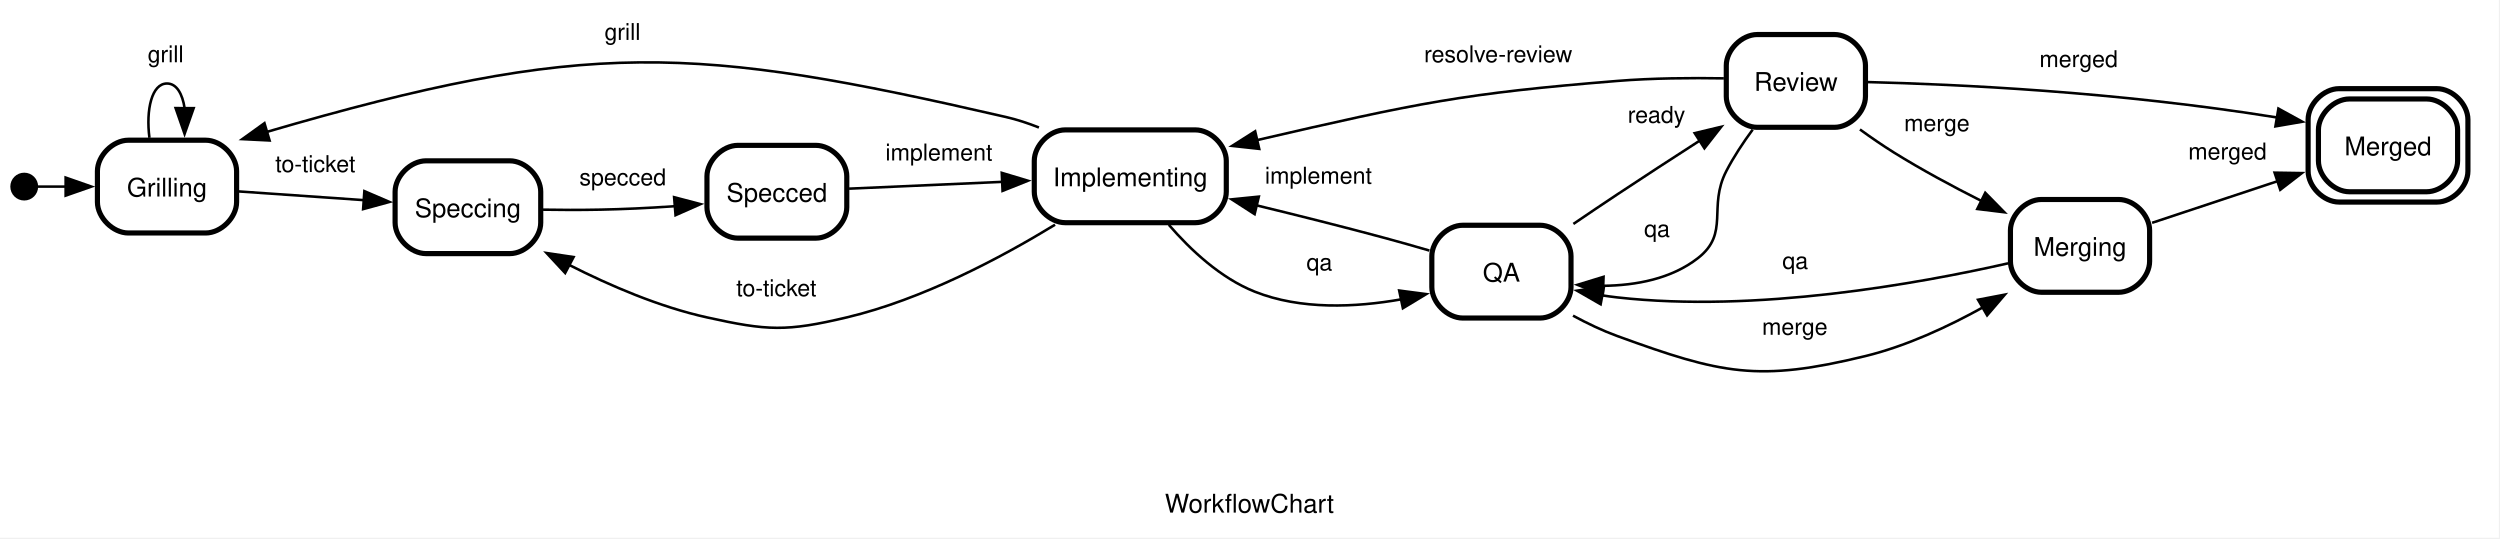
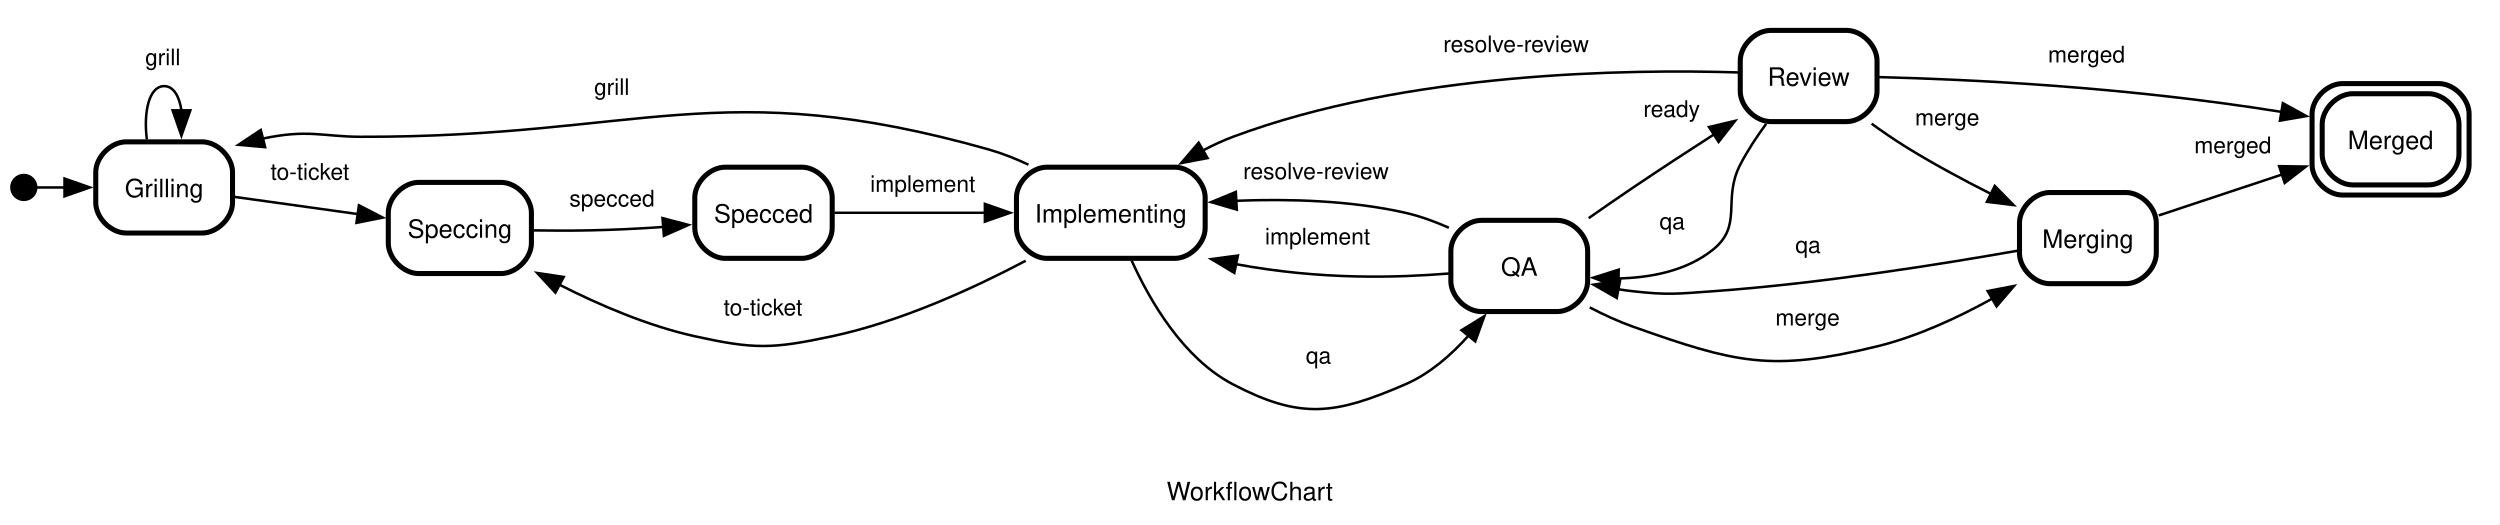
- <svg xmlns="http://www.w3.org/2000/svg" width="970pt" height="209pt" viewBox="0.00 0.00 970.00 209.00">
-   <g id="graph0" class="graph" transform="scale(1 1) rotate(0) translate(4 204.65)">
-     <polygon fill="white" stroke="none" points="-4,4 -4,-204.65 965.55,-204.65 965.55,4 -4,4" />
-     <text xml:space="preserve" text-anchor="middle" x="480.77" y="-5.75" font-family="Helvetica,sans-Serif" font-size="10.00">WorkflowChart</text>
+ <svg xmlns="http://www.w3.org/2000/svg" width="987pt" height="207pt" viewBox="0.00 0.00 987.00 207.00">
+   <g id="graph0" class="graph" transform="scale(1 1) rotate(0) translate(4 203.25)">
+     <polygon fill="white" stroke="none" points="-4,4 -4,-203.25 982.8,-203.25 982.8,4 -4,4" />
+     <text xml:space="preserve" text-anchor="middle" x="489.4" y="-5.75" font-family="Helvetica,sans-Serif" font-size="10.00">WorkflowChart</text>
    <g id="clust2" class="cluster">
</g>
    <g id="node1" class="node">
-       <ellipse fill="black" stroke="black" stroke-width="0" cx="5.4" cy="-132.25" rx="5.4" ry="5.4" />
+       <ellipse fill="black" stroke="black" stroke-width="0" cx="5.4" cy="-129.25" rx="5.4" ry="5.4" />
    </g>
    <g id="node2" class="node">
-       <path fill="white" stroke="black" stroke-width="2" d="M75.8,-150.25C75.8,-150.25 45.8,-150.25 45.8,-150.25 39.8,-150.25 33.8,-144.25 33.8,-138.25 33.8,-138.25 33.8,-126.25 33.8,-126.25 33.8,-120.25 39.8,-114.25 45.8,-114.25 45.8,-114.25 75.8,-114.25 75.8,-114.25 81.8,-114.25 87.8,-120.25 87.8,-126.25 87.8,-126.25 87.8,-138.25 87.8,-138.25 87.8,-144.25 81.8,-150.25 75.8,-150.25" />
-       <text xml:space="preserve" text-anchor="middle" x="60.8" y="-128.38" font-family="Helvetica,sans-Serif" font-size="10.00">Grilling</text>
+       <path fill="white" stroke="black" stroke-width="2" d="M75.8,-147.25C75.8,-147.25 45.8,-147.25 45.8,-147.25 39.8,-147.25 33.8,-141.25 33.8,-135.25 33.8,-135.25 33.8,-123.25 33.8,-123.25 33.8,-117.25 39.8,-111.25 45.8,-111.25 45.8,-111.25 75.8,-111.25 75.8,-111.25 81.8,-111.25 87.8,-117.25 87.8,-123.25 87.8,-123.25 87.8,-135.25 87.8,-135.25 87.8,-141.25 81.8,-147.25 75.8,-147.25" />
+       <text xml:space="preserve" text-anchor="middle" x="60.8" y="-125.38" font-family="Helvetica,sans-Serif" font-size="10.00">Grilling</text>
    </g>
    <g id="edge1" class="edge">
-       <path fill="none" stroke="black" d="M10.59,-132.25C13.31,-132.25 17.14,-132.25 21.49,-132.25" />
-       <polygon fill="black" stroke="black" points="21.47,-135.75 31.47,-132.25 21.47,-128.75 21.47,-135.75" />
+       <path fill="none" stroke="black" d="M10.59,-129.25C13.31,-129.25 17.14,-129.25 21.49,-129.25" />
+       <polygon fill="black" stroke="black" points="21.47,-132.75 31.47,-129.25 21.47,-125.75 21.47,-132.75" />
    </g>
    <g id="edge2" class="edge">
-       <path fill="none" stroke="black" d="M53.98,-151.18C52.59,-162.09 54.86,-172.25 60.8,-172.25 64.51,-172.25 66.79,-168.28 67.64,-162.64" />
-       <polygon fill="black" stroke="black" points="71.14,-162.69 67.62,-152.69 64.14,-162.7 71.14,-162.69" />
-       <text xml:space="preserve" text-anchor="start" x="53.3" y="-180.5" font-family="Helvetica,sans-Serif" font-size="9.00">grill</text>
+       <path fill="none" stroke="black" d="M53.98,-148.18C52.59,-159.09 54.86,-169.25 60.8,-169.25 64.51,-169.25 66.79,-165.28 67.64,-159.64" />
+       <polygon fill="black" stroke="black" points="71.14,-159.69 67.62,-149.69 64.14,-159.7 71.14,-159.69" />
+       <text xml:space="preserve" text-anchor="start" x="53.3" y="-177.5" font-family="Helvetica,sans-Serif" font-size="9.00">grill</text>
    </g>
    <g id="node3" class="node">
-       <path fill="white" stroke="black" stroke-width="2" d="M193.8,-142.25C193.8,-142.25 161.3,-142.25 161.3,-142.25 155.3,-142.25 149.3,-136.25 149.3,-130.25 149.3,-130.25 149.3,-118.25 149.3,-118.25 149.3,-112.25 155.3,-106.25 161.3,-106.25 161.3,-106.25 193.8,-106.25 193.8,-106.25 199.8,-106.25 205.8,-112.25 205.8,-118.25 205.8,-118.25 205.8,-130.25 205.8,-130.25 205.8,-136.25 199.8,-142.25 193.8,-142.25" />
-       <text xml:space="preserve" text-anchor="middle" x="177.55" y="-120.38" font-family="Helvetica,sans-Serif" font-size="10.00">Speccing</text>
+       <path fill="white" stroke="black" stroke-width="2" d="M193.8,-131.25C193.8,-131.25 161.3,-131.25 161.3,-131.25 155.3,-131.25 149.3,-125.25 149.3,-119.25 149.3,-119.25 149.3,-107.25 149.3,-107.25 149.3,-101.25 155.3,-95.25 161.3,-95.25 161.3,-95.25 193.8,-95.25 193.8,-95.25 199.8,-95.25 205.8,-101.25 205.8,-107.25 205.8,-107.25 205.8,-119.25 205.8,-119.25 205.8,-125.25 199.8,-131.25 193.8,-131.25" />
+       <text xml:space="preserve" text-anchor="middle" x="177.55" y="-109.38" font-family="Helvetica,sans-Serif" font-size="10.00">Speccing</text>
    </g>
    <g id="edge3" class="edge">
-       <path fill="none" stroke="black" d="M88.7,-130.37C103.2,-129.36 121.36,-128.1 137.4,-126.98" />
-       <polygon fill="black" stroke="black" points="137.37,-130.49 147.11,-126.3 136.89,-123.51 137.37,-130.49" />
-       <text xml:space="preserve" text-anchor="start" x="102.8" y="-137.91" font-family="Helvetica,sans-Serif" font-size="9.00">to-ticket</text>
+       <path fill="none" stroke="black" d="M88.7,-125.5C103.2,-123.48 121.36,-120.95 137.4,-118.71" />
+       <polygon fill="black" stroke="black" points="137.7,-122.2 147.12,-117.35 136.73,-115.27 137.7,-122.2" />
+       <text xml:space="preserve" text-anchor="start" x="102.8" y="-132.32" font-family="Helvetica,sans-Serif" font-size="9.00">to-ticket</text>
    </g>
    <g id="node4" class="node">
-       <path fill="white" stroke="black" stroke-width="2" d="M312.55,-148.25C312.55,-148.25 282.3,-148.25 282.3,-148.25 276.3,-148.25 270.3,-142.25 270.3,-136.25 270.3,-136.25 270.3,-124.25 270.3,-124.25 270.3,-118.25 276.3,-112.25 282.3,-112.25 282.3,-112.25 312.55,-112.25 312.55,-112.25 318.55,-112.25 324.55,-118.25 324.55,-124.25 324.55,-124.25 324.55,-136.25 324.55,-136.25 324.55,-142.25 318.55,-148.25 312.55,-148.25" />
-       <text xml:space="preserve" text-anchor="middle" x="297.42" y="-126.38" font-family="Helvetica,sans-Serif" font-size="10.00">Specced</text>
+       <path fill="white" stroke="black" stroke-width="2" d="M312.55,-137.25C312.55,-137.25 282.3,-137.25 282.3,-137.25 276.3,-137.25 270.3,-131.25 270.3,-125.25 270.3,-125.25 270.3,-113.25 270.3,-113.25 270.3,-107.25 276.3,-101.25 282.3,-101.25 282.3,-101.25 312.55,-101.25 312.55,-101.25 318.55,-101.25 324.55,-107.25 324.55,-113.25 324.55,-113.25 324.55,-125.25 324.55,-125.25 324.55,-131.25 318.55,-137.25 312.55,-137.25" />
+       <text xml:space="preserve" text-anchor="middle" x="297.42" y="-115.38" font-family="Helvetica,sans-Serif" font-size="10.00">Specced</text>
    </g>
    <g id="edge4" class="edge">
-       <path fill="none" stroke="black" d="M206.62,-123.3C219.92,-123.07 236.23,-123.11 257.87,-124.65" />
-       <polygon fill="black" stroke="black" points="257.55,-128.14 267.8,-125.45 258.11,-121.16 257.55,-128.14" />
-       <text xml:space="preserve" text-anchor="start" x="220.8" y="-132.75" font-family="Helvetica,sans-Serif" font-size="9.00">specced</text>
+       <path fill="none" stroke="black" d="M206.62,-112.3C219.92,-112.07 236.23,-112.11 257.87,-113.65" />
+       <polygon fill="black" stroke="black" points="257.55,-117.14 267.8,-114.45 258.11,-110.16 257.55,-117.14" />
+       <text xml:space="preserve" text-anchor="start" x="220.8" y="-121.75" font-family="Helvetica,sans-Serif" font-size="9.00">specced</text>
    </g>
    <g id="node5" class="node">
-       <path fill="white" stroke="black" stroke-width="2" d="M459.8,-154.25C459.8,-154.25 409.3,-154.25 409.3,-154.25 403.3,-154.25 397.3,-148.25 397.3,-142.25 397.3,-142.25 397.3,-130.25 397.3,-130.25 397.3,-124.25 403.3,-118.25 409.3,-118.25 409.3,-118.25 459.8,-118.25 459.8,-118.25 465.8,-118.25 471.8,-124.25 471.8,-130.25 471.8,-130.25 471.8,-142.25 471.8,-142.25 471.8,-148.25 465.8,-154.25 459.8,-154.25" />
-       <text xml:space="preserve" text-anchor="middle" x="434.55" y="-132.38" font-family="Helvetica,sans-Serif" font-size="10.00">Implementing</text>
+       <path fill="white" stroke="black" stroke-width="2" d="M459.8,-137.25C459.8,-137.25 409.3,-137.25 409.3,-137.25 403.3,-137.25 397.3,-131.25 397.3,-125.25 397.3,-125.25 397.3,-113.25 397.3,-113.25 397.3,-107.25 403.3,-101.25 409.3,-101.25 409.3,-101.25 459.8,-101.25 459.8,-101.25 465.8,-101.25 471.8,-107.25 471.8,-113.25 471.8,-113.25 471.8,-125.25 471.8,-125.25 471.8,-131.25 465.8,-137.25 459.8,-137.25" />
+       <text xml:space="preserve" text-anchor="middle" x="434.55" y="-115.38" font-family="Helvetica,sans-Serif" font-size="10.00">Implementing</text>
    </g>
    <g id="edge5" class="edge">
-       <path fill="none" stroke="black" d="M325.44,-131.45C342.44,-132.2 364.87,-133.2 384.89,-134.09" />
-       <polygon fill="black" stroke="black" points="384.68,-137.58 394.83,-134.53 384.99,-130.59 384.68,-137.58" />
-       <text xml:space="preserve" text-anchor="start" x="339.55" y="-142.39" font-family="Helvetica,sans-Serif" font-size="9.00">implement</text>
+       <path fill="none" stroke="black" d="M325.44,-119.25C342.44,-119.25 364.87,-119.25 384.89,-119.25" />
+       <polygon fill="black" stroke="black" points="384.83,-122.75 394.83,-119.25 384.83,-115.75 384.83,-122.75" />
+       <text xml:space="preserve" text-anchor="start" x="339.55" y="-127.5" font-family="Helvetica,sans-Serif" font-size="9.00">implement</text>
    </g>
    <g id="edge6" class="edge">
-       <path fill="none" stroke="black" d="M399.11,-155.18C394.9,-156.84 390.57,-158.27 386.3,-159.25 265.17,-187.17 223.79,-189.78 99.27,-153.4" />
-       <polygon fill="black" stroke="black" points="100.6,-150.14 90.01,-150.67 98.61,-156.86 100.6,-150.14" />
-       <text xml:space="preserve" text-anchor="start" x="230.55" y="-189.15" font-family="Helvetica,sans-Serif" font-size="9.00">grill</text>
+       <path fill="none" stroke="black" d="M402.03,-138.23C396.92,-140.63 391.57,-142.76 386.3,-144.25 280.22,-174.26 248.54,-148.95 138.3,-149.25 123.42,-149.29 117.61,-152.36 99.65,-148.51" />
+       <polygon fill="black" stroke="black" points="100.68,-145.16 90.12,-146.08 98.95,-151.94 100.68,-145.16" />
+       <text xml:space="preserve" text-anchor="start" x="230.55" y="-165.77" font-family="Helvetica,sans-Serif" font-size="9.00">grill</text>
    </g>
    <g id="edge7" class="edge">
-       <path fill="none" stroke="black" d="M405.36,-117.47C384.15,-104.52 353.81,-88.44 324.55,-81.5 301.09,-75.94 293.84,-76.28 270.3,-81.5 251.86,-85.58 232.74,-93.77 216.75,-101.9" />
-       <polygon fill="black" stroke="black" points="215.28,-98.72 208.07,-106.48 218.55,-104.91 215.28,-98.72" />
-       <text xml:space="preserve" text-anchor="start" x="281.67" y="-89.75" font-family="Helvetica,sans-Serif" font-size="9.00">to-ticket</text>
+       <path fill="none" stroke="black" d="M400.92,-100.29C379.88,-89.19 351.51,-76.26 324.55,-70.5 300.97,-65.47 293.84,-65.28 270.3,-70.5 251.86,-74.58 232.74,-82.77 216.75,-90.9" />
+       <polygon fill="black" stroke="black" points="215.28,-87.72 208.07,-95.48 218.55,-93.91 215.28,-87.72" />
+       <text xml:space="preserve" text-anchor="start" x="281.67" y="-78.75" font-family="Helvetica,sans-Serif" font-size="9.00">to-ticket</text>
    </g>
    <g id="node6" class="node">
-       <path fill="white" stroke="black" stroke-width="2" d="M593.55,-117.25C593.55,-117.25 563.55,-117.25 563.55,-117.25 557.55,-117.25 551.55,-111.25 551.55,-105.25 551.55,-105.25 551.55,-93.25 551.55,-93.25 551.55,-87.25 557.55,-81.25 563.55,-81.25 563.55,-81.25 593.55,-81.25 593.55,-81.25 599.55,-81.25 605.55,-87.25 605.55,-93.25 605.55,-93.25 605.55,-105.25 605.55,-105.25 605.55,-111.25 599.55,-117.25 593.55,-117.25" />
-       <text xml:space="preserve" text-anchor="middle" x="578.55" y="-95.38" font-family="Helvetica,sans-Serif" font-size="10.00">QA</text>
+       <path fill="white" stroke="black" stroke-width="2" d="M610.8,-116.25C610.8,-116.25 580.8,-116.25 580.8,-116.25 574.8,-116.25 568.8,-110.25 568.8,-104.25 568.8,-104.25 568.8,-92.25 568.8,-92.25 568.8,-86.25 574.8,-80.25 580.8,-80.25 580.8,-80.25 610.8,-80.25 610.8,-80.25 616.8,-80.25 622.8,-86.25 622.8,-92.25 622.8,-92.25 622.8,-104.25 622.8,-104.25 622.8,-110.25 616.8,-116.25 610.8,-116.25" />
+       <text xml:space="preserve" text-anchor="middle" x="595.8" y="-94.38" font-family="Helvetica,sans-Serif" font-size="10.00">QA</text>
    </g>
    <g id="edge8" class="edge">
-       <path fill="none" stroke="black" d="M449.5,-117.43C457.92,-107.69 469.58,-96.77 482.8,-91.5 500.66,-84.38 521.88,-85.35 539.71,-88.51" />
-       <polygon fill="black" stroke="black" points="538.88,-91.92 549.39,-90.54 540.32,-85.06 538.88,-91.92" />
-       <text xml:space="preserve" text-anchor="start" x="502.92" y="-99.75" font-family="Helvetica,sans-Serif" font-size="9.00">qa</text>
+       <path fill="none" stroke="black" d="M442.75,-100.42C450.1,-84.16 463.22,-61.72 482.8,-51.5 509.59,-37.52 523.06,-39.51 550.8,-51.5 560.46,-55.68 568.99,-63.13 575.89,-70.88" />
+       <polygon fill="black" stroke="black" points="573,-72.88 582.03,-78.43 578.43,-68.46 573,-72.88" />
+       <text xml:space="preserve" text-anchor="start" x="511.55" y="-59.75" font-family="Helvetica,sans-Serif" font-size="9.00">qa</text>
    </g>
    <g id="edge9" class="edge">
-       <path fill="none" stroke="black" d="M550.61,-107.43C544.99,-109.07 539.09,-110.75 533.55,-112.25 517.2,-116.66 499.22,-121.17 483.17,-125.06" />
-       <polygon fill="black" stroke="black" points="482.79,-121.56 473.89,-127.3 484.43,-128.36 482.79,-121.56" />
-       <text xml:space="preserve" text-anchor="start" x="486.8" y="-133.39" font-family="Helvetica,sans-Serif" font-size="9.00">implement</text>
+       <path fill="none" stroke="black" d="M568.23,-95.28C547.57,-93.62 518.03,-92.64 483.95,-98.95" />
+       <polygon fill="black" stroke="black" points="483.31,-95.51 474.22,-100.96 484.72,-102.37 483.31,-95.51" />
+       <text xml:space="preserve" text-anchor="start" x="495.42" y="-106.75" font-family="Helvetica,sans-Serif" font-size="9.00">implement</text>
+     </g>
+     <g id="edge12" class="edge">
+       <path fill="none" stroke="black" d="M568.02,-113.33C562.49,-115.78 556.58,-117.94 550.8,-119.25 529.25,-124.13 504.84,-124.8 484.06,-123.98" />
+       <polygon fill="black" stroke="black" points="484.29,-120.49 474.12,-123.45 483.91,-127.48 484.29,-120.49" />
+       <text xml:space="preserve" text-anchor="start" x="486.8" y="-132.53" font-family="Helvetica,sans-Serif" font-size="9.00">resolve-review</text>
    </g>
    <g id="node7" class="node">
-       <path fill="white" stroke="black" stroke-width="2" d="M707.8,-191.25C707.8,-191.25 677.8,-191.25 677.8,-191.25 671.8,-191.25 665.8,-185.25 665.8,-179.25 665.8,-179.25 665.8,-167.25 665.8,-167.25 665.8,-161.25 671.8,-155.25 677.8,-155.25 677.8,-155.25 707.8,-155.25 707.8,-155.25 713.8,-155.25 719.8,-161.25 719.8,-167.25 719.8,-167.25 719.8,-179.25 719.8,-179.25 719.8,-185.25 713.8,-191.25 707.8,-191.25" />
-       <text xml:space="preserve" text-anchor="middle" x="692.8" y="-169.38" font-family="Helvetica,sans-Serif" font-size="10.00">Review</text>
+       <path fill="white" stroke="black" stroke-width="2" d="M725.05,-191.25C725.05,-191.25 695.05,-191.25 695.05,-191.25 689.05,-191.25 683.05,-185.25 683.05,-179.25 683.05,-179.25 683.05,-167.25 683.05,-167.25 683.05,-161.25 689.05,-155.25 695.05,-155.25 695.05,-155.25 725.05,-155.25 725.05,-155.25 731.05,-155.25 737.05,-161.25 737.05,-167.25 737.05,-167.25 737.05,-179.25 737.05,-179.25 737.05,-185.25 731.05,-191.25 725.05,-191.25" />
+       <text xml:space="preserve" text-anchor="middle" x="710.05" y="-169.38" font-family="Helvetica,sans-Serif" font-size="10.00">Review</text>
    </g>
    <g id="edge10" class="edge">
-       <path fill="none" stroke="black" d="M606.47,-117.76C612.09,-121.59 618,-125.57 623.55,-129.25 633.88,-136.1 645.16,-143.43 655.53,-150.11" />
-       <polygon fill="black" stroke="black" points="653.54,-152.99 663.85,-155.46 657.32,-147.11 653.54,-152.99" />
-       <text xml:space="preserve" text-anchor="start" x="627.55" y="-156.99" font-family="Helvetica,sans-Serif" font-size="9.00">ready</text>
+       <path fill="none" stroke="black" d="M623.2,-117.12C628.97,-121.16 635.07,-125.38 640.8,-129.25 651.08,-136.18 662.34,-143.54 672.71,-150.21" />
+       <polygon fill="black" stroke="black" points="670.72,-153.1 681.03,-155.55 674.5,-147.21 670.72,-153.1" />
+       <text xml:space="preserve" text-anchor="start" x="644.8" y="-157.09" font-family="Helvetica,sans-Serif" font-size="9.00">ready</text>
    </g>
    <g id="node8" class="node">
-       <path fill="white" stroke="black" stroke-width="2" d="M818.05,-127.25C818.05,-127.25 788.05,-127.25 788.05,-127.25 782.05,-127.25 776.05,-121.25 776.05,-115.25 776.05,-115.25 776.05,-103.25 776.05,-103.25 776.05,-97.25 782.05,-91.25 788.05,-91.25 788.05,-91.25 818.05,-91.25 818.05,-91.25 824.05,-91.25 830.05,-97.25 830.05,-103.25 830.05,-103.25 830.05,-115.25 830.05,-115.25 830.05,-121.25 824.05,-127.25 818.05,-127.25" />
-       <text xml:space="preserve" text-anchor="middle" x="803.05" y="-105.38" font-family="Helvetica,sans-Serif" font-size="10.00">Merging</text>
+       <path fill="white" stroke="black" stroke-width="2" d="M835.3,-127.25C835.3,-127.25 805.3,-127.25 805.3,-127.25 799.3,-127.25 793.3,-121.25 793.3,-115.25 793.3,-115.25 793.3,-103.25 793.3,-103.25 793.3,-97.25 799.3,-91.25 805.3,-91.25 805.3,-91.25 835.3,-91.25 835.3,-91.25 841.3,-91.25 847.3,-97.25 847.3,-103.25 847.3,-103.25 847.3,-115.25 847.3,-115.25 847.3,-121.25 841.3,-127.25 835.3,-127.25" />
+       <text xml:space="preserve" text-anchor="middle" x="820.3" y="-105.38" font-family="Helvetica,sans-Serif" font-size="10.00">Merging</text>
    </g>
    <g id="edge11" class="edge">
-       <path fill="none" stroke="black" d="M606.33,-82.17C611.86,-79.18 617.77,-76.35 623.55,-74.25 663.88,-59.57 678.11,-56.31 719.8,-66.5 735.65,-70.37 751.85,-77.88 765.63,-85.54" />
-       <polygon fill="black" stroke="black" points="763.48,-88.35 773.89,-90.34 767,-82.29 763.48,-88.35" />
-       <text xml:space="preserve" text-anchor="start" x="679.67" y="-74.75" font-family="Helvetica,sans-Serif" font-size="9.00">merge</text>
+       <path fill="none" stroke="black" d="M623.64,-81.87C629.17,-79 635.06,-76.28 640.8,-74.25 681.25,-59.92 695.36,-56.31 737.05,-66.5 752.9,-70.37 769.1,-77.88 782.88,-85.54" />
+       <polygon fill="black" stroke="black" points="780.73,-88.35 791.14,-90.34 784.25,-82.29 780.73,-88.35" />
+       <text xml:space="preserve" text-anchor="start" x="696.92" y="-74.75" font-family="Helvetica,sans-Serif" font-size="9.00">merge</text>
+     </g>
+     <g id="edge16" class="edge">
+       <path fill="none" stroke="black" d="M682.29,-174.65C638.92,-176 551.24,-174.87 482.8,-149.25 478.84,-147.77 474.85,-145.92 470.97,-143.87" />
+       <polygon fill="black" stroke="black" points="472.74,-140.85 462.33,-138.87 469.23,-146.91 472.74,-140.85" />
+       <text xml:space="preserve" text-anchor="start" x="565.8" y="-182.68" font-family="Helvetica,sans-Serif" font-size="9.00">resolve-review</text>
+     </g>
+     <g id="edge13" class="edge">
+       <path fill="none" stroke="black" d="M693.29,-154.36C689.59,-149.34 685.9,-143.76 683.05,-138.25 675.81,-124.23 684.42,-114.29 672.05,-104.5 661.63,-96.26 647.67,-93.56 634.61,-93.31" />
+       <polygon fill="black" stroke="black" points="634.87,-89.8 624.98,-93.6 635.08,-96.8 634.87,-89.8" />
+       <text xml:space="preserve" text-anchor="start" x="651.17" y="-112.75" font-family="Helvetica,sans-Serif" font-size="9.00">qa</text>
+     </g>
+     <g id="edge14" class="edge">
+       <path fill="none" stroke="black" d="M734.91,-154.42C739.19,-151.31 743.69,-148.22 748.05,-145.5 758.76,-138.83 770.86,-132.32 782,-126.7" />
+       <polygon fill="black" stroke="black" points="783.53,-129.85 790.95,-122.29 780.43,-123.57 783.53,-129.85" />
+       <text xml:space="preserve" text-anchor="start" x="752.05" y="-153.75" font-family="Helvetica,sans-Serif" font-size="9.00">merge</text>
+     </g>
+     <g id="node9" class="node">
+       <path fill="white" stroke="black" stroke-width="2" d="M954.8,-166.25C954.8,-166.25 924.8,-166.25 924.8,-166.25 918.8,-166.25 912.8,-160.25 912.8,-154.25 912.8,-154.25 912.8,-142.25 912.8,-142.25 912.8,-136.25 918.8,-130.25 924.8,-130.25 924.8,-130.25 954.8,-130.25 954.8,-130.25 960.8,-130.25 966.8,-136.25 966.8,-142.25 966.8,-142.25 966.8,-154.25 966.8,-154.25 966.8,-160.25 960.8,-166.25 954.8,-166.25" />
+       <path fill="none" stroke="black" stroke-width="2" d="M958.8,-170.25C958.8,-170.25 920.8,-170.25 920.8,-170.25 914.8,-170.25 908.8,-164.25 908.8,-158.25 908.8,-158.25 908.8,-138.25 908.8,-138.25 908.8,-132.25 914.8,-126.25 920.8,-126.25 920.8,-126.25 958.8,-126.25 958.8,-126.25 964.8,-126.25 970.8,-132.25 970.8,-138.25 970.8,-138.25 970.8,-158.25 970.8,-158.25 970.8,-164.25 964.8,-170.25 958.8,-170.25" />
+       <text xml:space="preserve" text-anchor="middle" x="939.8" y="-144.38" font-family="Helvetica,sans-Serif" font-size="10.00">Merged</text>
    </g>
    <g id="edge15" class="edge">
-       <path fill="none" stroke="black" d="M664.85,-174.25C652.28,-174.46 637.13,-174.35 623.55,-173.25 563.7,-168.39 546.38,-164.79 483.51,-150.24" />
-       <polygon fill="black" stroke="black" points="484.58,-146.89 474.05,-148.04 483,-153.71 484.58,-146.89" />
-       <text xml:space="preserve" text-anchor="start" x="548.55" y="-180.49" font-family="Helvetica,sans-Serif" font-size="9.00">resolve-review</text>
-     </g>
-     <g id="edge12" class="edge">
-       <path fill="none" stroke="black" d="M676.04,-154.36C672.34,-149.34 668.65,-143.76 665.8,-138.25 658.56,-124.23 667.24,-114.21 654.8,-104.5 644.52,-96.48 630.86,-93.9 618,-93.75" />
-       <polygon fill="black" stroke="black" points="617.91,-90.25 608.05,-94.14 618.18,-97.24 617.91,-90.25" />
-       <text xml:space="preserve" text-anchor="start" x="633.92" y="-112.75" font-family="Helvetica,sans-Serif" font-size="9.00">qa</text>
-     </g>
-     <g id="edge13" class="edge">
-       <path fill="none" stroke="black" d="M717.66,-154.42C721.94,-151.31 726.44,-148.22 730.8,-145.5 741.51,-138.83 753.61,-132.32 764.75,-126.7" />
-       <polygon fill="black" stroke="black" points="766.28,-129.85 773.7,-122.29 763.18,-123.57 766.28,-129.85" />
-       <text xml:space="preserve" text-anchor="start" x="734.8" y="-153.75" font-family="Helvetica,sans-Serif" font-size="9.00">merge</text>
-     </g>
-     <g id="node9" class="node">
-       <path fill="white" stroke="black" stroke-width="2" d="M937.55,-166.25C937.55,-166.25 907.55,-166.25 907.55,-166.25 901.55,-166.25 895.55,-160.25 895.55,-154.25 895.55,-154.25 895.55,-142.25 895.55,-142.25 895.55,-136.25 901.55,-130.25 907.55,-130.25 907.55,-130.25 937.55,-130.25 937.55,-130.25 943.55,-130.25 949.55,-136.25 949.55,-142.25 949.55,-142.25 949.55,-154.25 949.55,-154.25 949.55,-160.25 943.55,-166.25 937.55,-166.25" />
-       <path fill="none" stroke="black" stroke-width="2" d="M941.55,-170.25C941.55,-170.25 903.55,-170.25 903.55,-170.25 897.55,-170.25 891.55,-164.25 891.55,-158.25 891.55,-158.25 891.55,-138.25 891.55,-138.25 891.55,-132.25 897.55,-126.25 903.55,-126.25 903.55,-126.25 941.55,-126.25 941.55,-126.25 947.55,-126.25 953.55,-132.25 953.55,-138.25 953.55,-138.25 953.55,-158.25 953.55,-158.25 953.55,-164.25 947.55,-170.25 941.55,-170.25" />
-       <text xml:space="preserve" text-anchor="middle" x="922.55" y="-144.38" font-family="Helvetica,sans-Serif" font-size="10.00">Merged</text>
-     </g>
-     <g id="edge14" class="edge">
-       <path fill="none" stroke="black" d="M720.59,-172.81C754.96,-171.92 816.63,-169.18 879.47,-159.07" />
-       <polygon fill="black" stroke="black" points="880.02,-162.52 889.3,-157.42 878.86,-155.62 880.02,-162.52" />
-       <text xml:space="preserve" text-anchor="start" x="787.3" y="-178.62" font-family="Helvetica,sans-Serif" font-size="9.00">merged</text>
-     </g>
-     <g id="edge16" class="edge">
-       <path fill="none" stroke="black" d="M775.14,-102.48C740.19,-94.55 677.32,-83.22 623.55,-89.25 621.62,-89.47 619.66,-89.73 617.68,-90.04" />
-       <polygon fill="black" stroke="black" points="617.05,-86.6 607.87,-91.87 618.34,-93.48 617.05,-86.6" />
-       <text xml:space="preserve" text-anchor="start" x="687.55" y="-100.34" font-family="Helvetica,sans-Serif" font-size="9.00">qa</text>
+       <path fill="none" stroke="black" d="M737.84,-172.81C772.21,-171.92 833.88,-169.18 896.72,-159.07" />
+       <polygon fill="black" stroke="black" points="897.27,-162.52 906.55,-157.42 896.11,-155.62 897.27,-162.52" />
+       <text xml:space="preserve" text-anchor="start" x="804.55" y="-178.62" font-family="Helvetica,sans-Serif" font-size="9.00">merged</text>
    </g>
    <g id="edge17" class="edge">
-       <path fill="none" stroke="black" d="M831.01,-118.2C845.43,-122.98 863.51,-128.99 879.72,-134.36" />
-       <polygon fill="black" stroke="black" points="878.54,-137.66 889.13,-137.49 880.74,-131.02 878.54,-137.66" />
-       <text xml:space="preserve" text-anchor="start" x="845.05" y="-142.77" font-family="Helvetica,sans-Serif" font-size="9.00">merged</text>
+       <path fill="none" stroke="black" d="M792.55,-104.27C763.14,-99.07 714.42,-91.26 672.05,-88.25 658.2,-87.27 654.6,-86.7 640.8,-88.25 638.87,-88.47 636.91,-88.73 634.93,-89.04" />
+       <polygon fill="black" stroke="black" points="634.3,-85.6 625.12,-90.87 635.59,-92.48 634.3,-85.6" />
+       <text xml:space="preserve" text-anchor="start" x="704.8" y="-103.41" font-family="Helvetica,sans-Serif" font-size="9.00">qa</text>
+     </g>
+     <g id="edge18" class="edge">
+       <path fill="none" stroke="black" d="M848.26,-118.2C862.68,-122.98 880.76,-128.99 896.97,-134.36" />
+       <polygon fill="black" stroke="black" points="895.79,-137.66 906.38,-137.49 897.99,-131.02 895.79,-137.66" />
+       <text xml:space="preserve" text-anchor="start" x="862.3" y="-142.77" font-family="Helvetica,sans-Serif" font-size="9.00">merged</text>
    </g>
  </g>
</svg>
